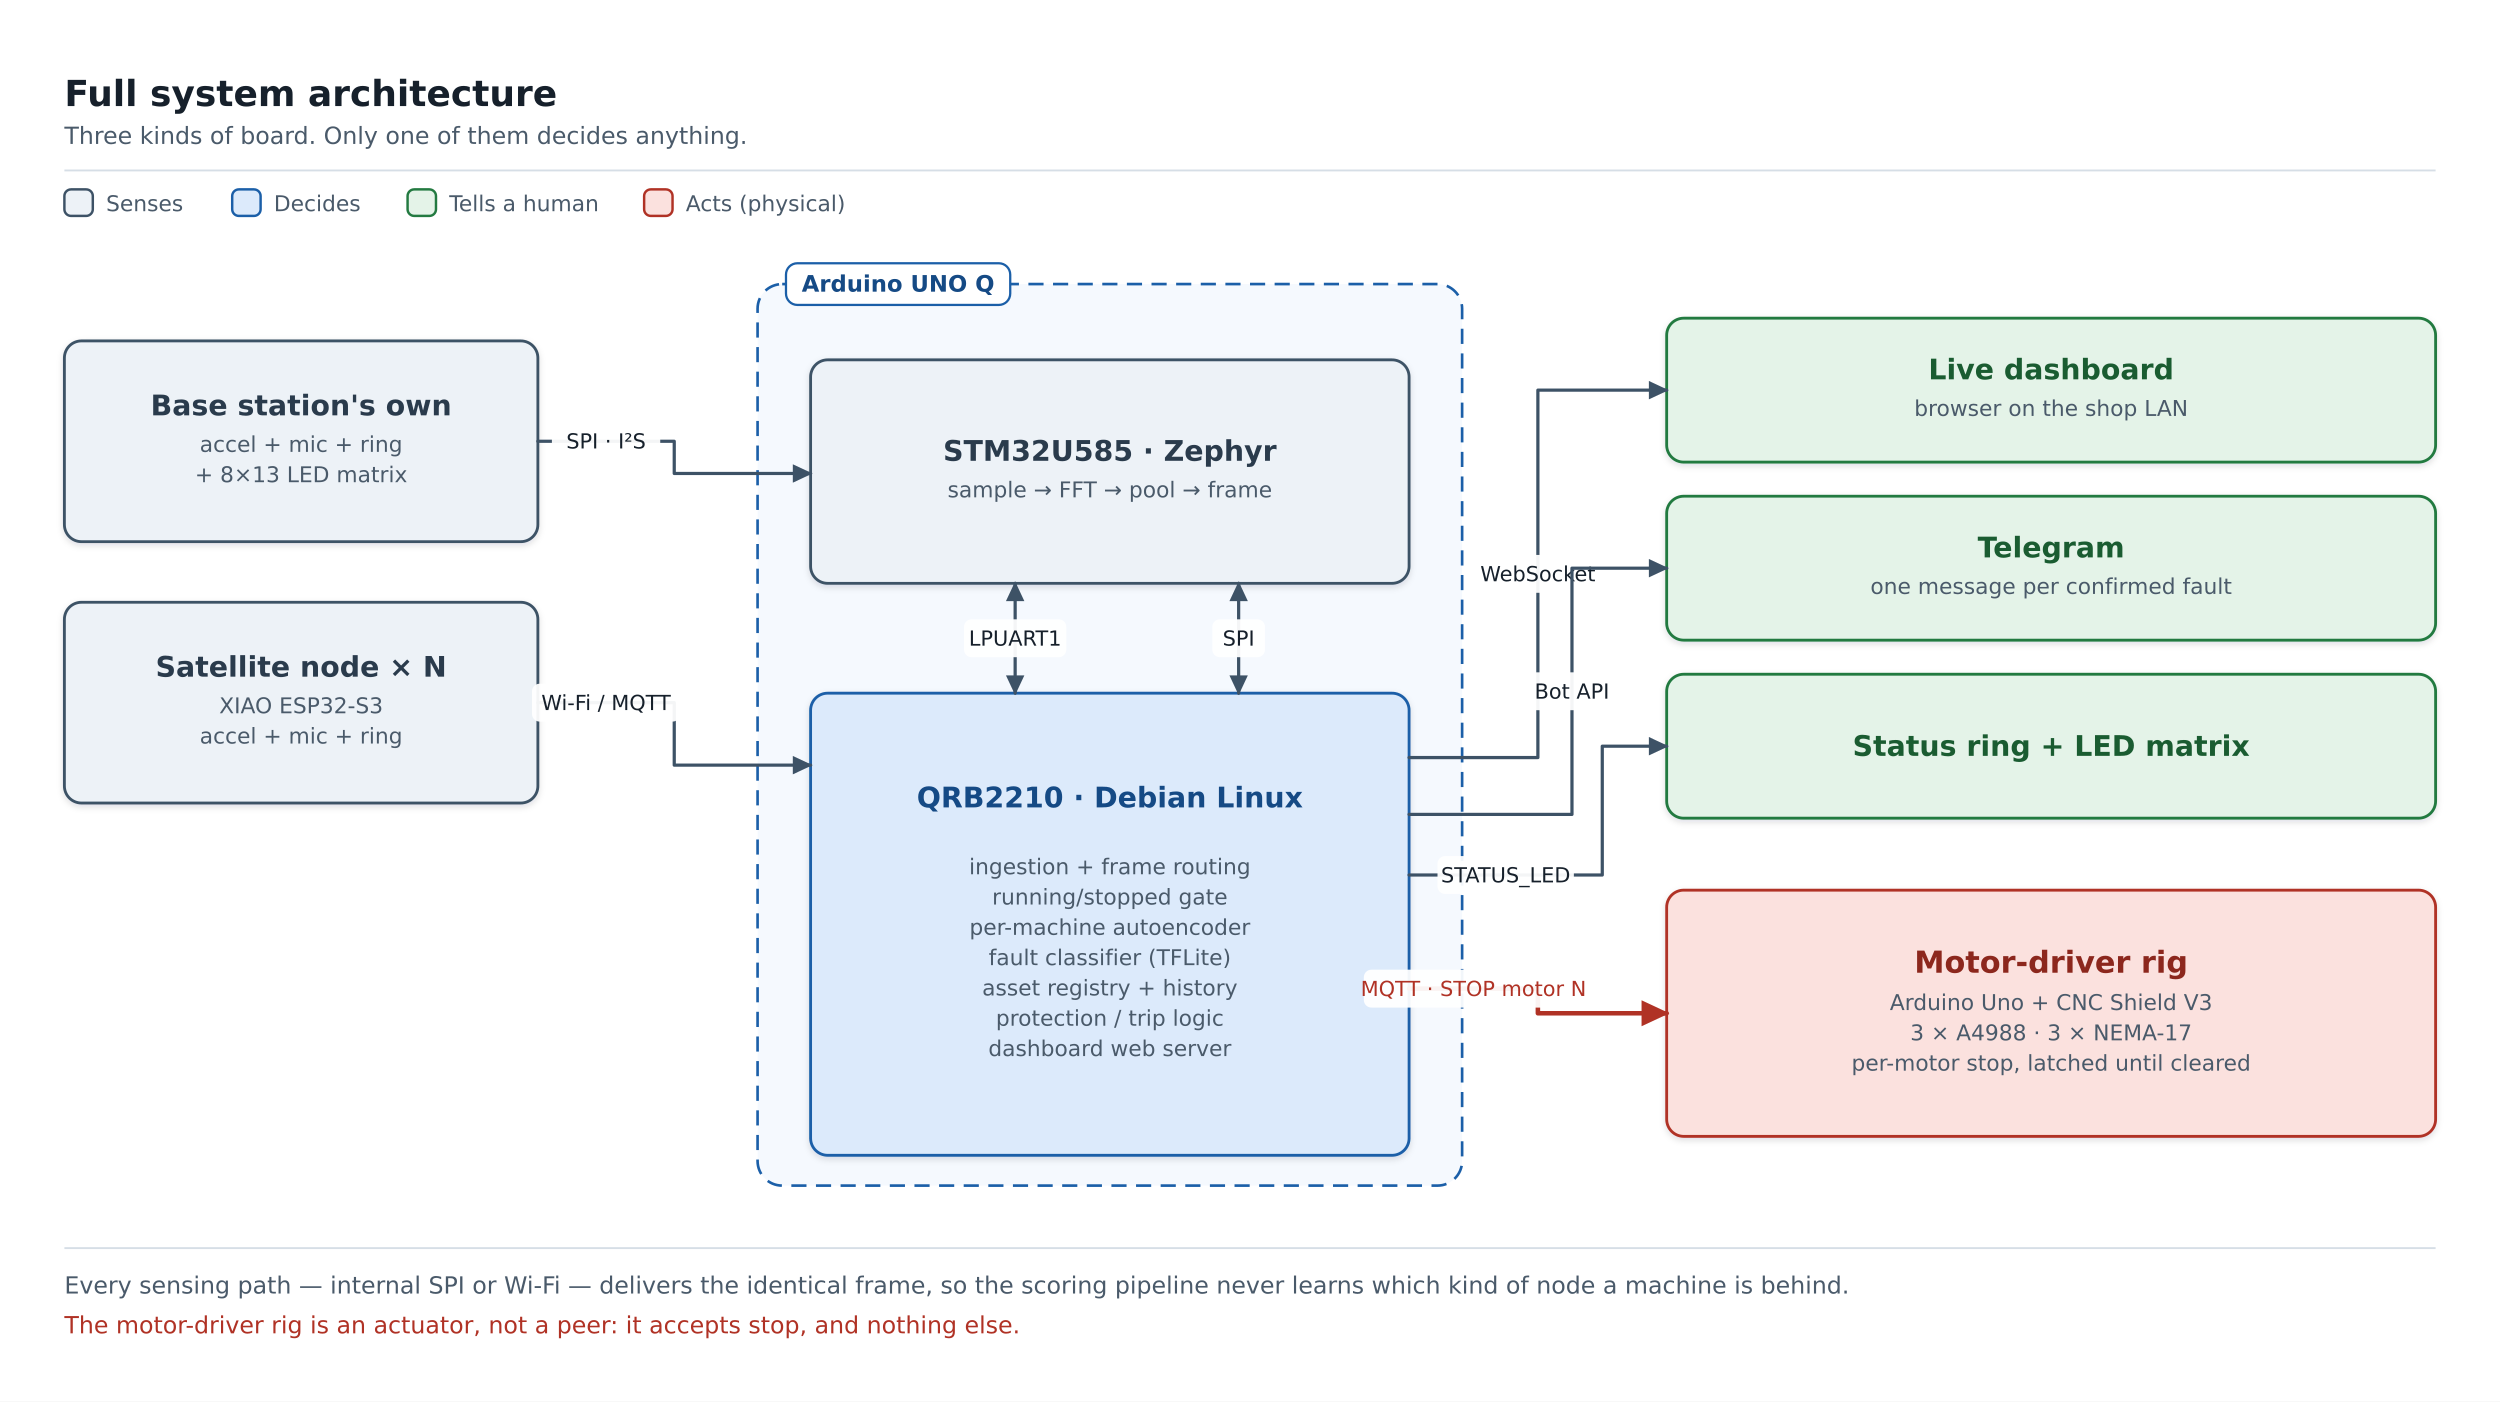
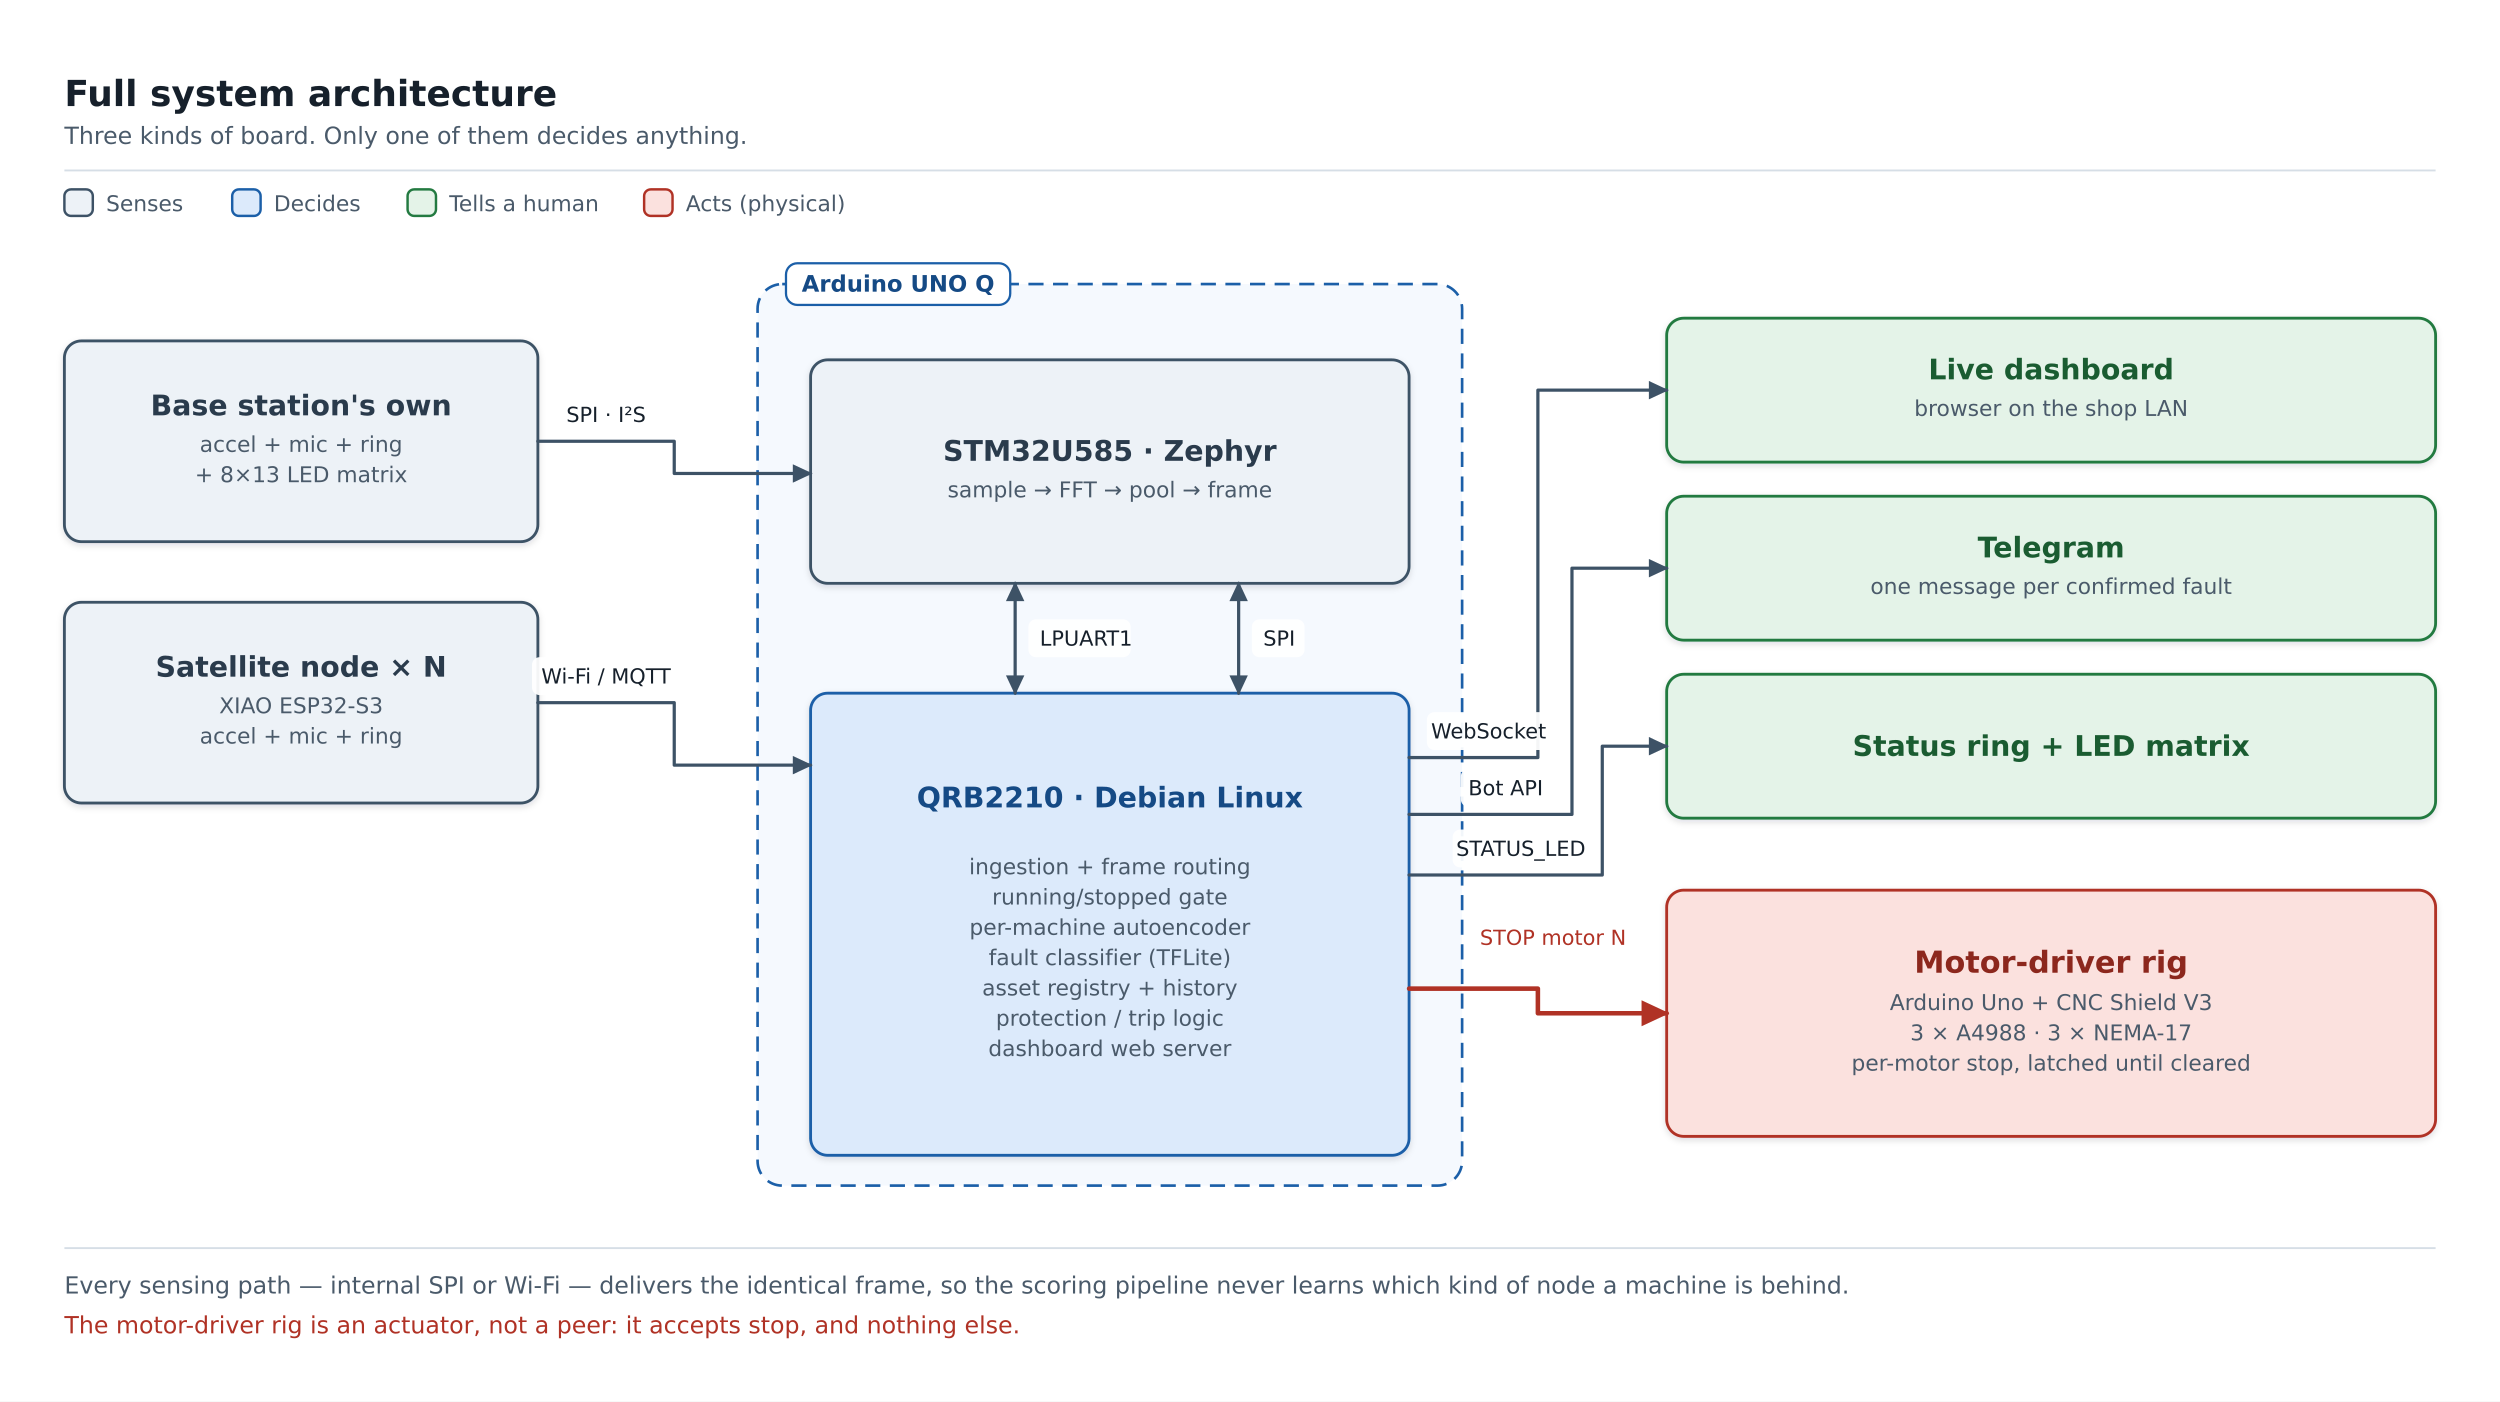
<svg xmlns="http://www.w3.org/2000/svg" width="1320" height="740" viewBox="0 0 1320 740">
  <defs>
    <marker id="arrow" viewBox="0 0 10 10" refX="8.5" refY="5" markerWidth="6.5" markerHeight="6.5" orient="auto-start-reverse">
      <path d="M0,0.6 L9.4,5 L0,9.4 z" fill="#3D5266" />
    </marker>
    <marker id="arrowAct" viewBox="0 0 10 10" refX="8.5" refY="5" markerWidth="6.5" markerHeight="6.5" orient="auto-start-reverse">
      <path d="M0,0.6 L9.4,5 L0,9.4 z" fill="#B03225" />
    </marker>
    <marker id="arrowSoft" viewBox="0 0 10 10" refX="8.5" refY="5" markerWidth="6.5" markerHeight="6.5" orient="auto-start-reverse">
      <path d="M0,0.6 L9.4,5 L0,9.4 z" fill="#8C9AA8" />
    </marker>
    <marker id="arrowTell" viewBox="0 0 10 10" refX="8.5" refY="5" markerWidth="6.5" markerHeight="6.5" orient="auto-start-reverse">
      <path d="M0,0.6 L9.4,5 L0,9.4 z" fill="#237A41" />
    </marker>
    <filter id="softshadow" x="-12%" y="-12%" width="130%" height="140%">
      <feDropShadow dx="0" dy="1.4" stdDeviation="1.6" flood-color="#16202B" flood-opacity="0.13" />
    </filter>
  </defs>
  <rect x="0" y="0" width="1320" height="740" fill="#FFFFFF" />
  <rect x="34.0" y="180.0" width="250.0" height="106.0" rx="9" fill="#EDF2F7" stroke="#3D5266" stroke-width="1.5" filter="url(#softshadow)" />
  <text x="159.0" y="219.3" font-family="DejaVu Sans, Helvetica, Arial, sans-serif" font-size="15" font-weight="bold" font-style="normal" text-anchor="middle" fill="#2A3B4C">Base station's own</text>
  <text x="159.0" y="238.6" font-family="DejaVu Sans, Helvetica, Arial, sans-serif" font-size="11.5" font-weight="normal" font-style="normal" text-anchor="middle" fill="#4A5A6A">accel + mic + ring</text>
  <text x="159.0" y="254.6" font-family="DejaVu Sans, Helvetica, Arial, sans-serif" font-size="11.5" font-weight="normal" font-style="normal" text-anchor="middle" fill="#4A5A6A">+ 8×13 LED matrix</text>
  <rect x="34.0" y="318.0" width="250.0" height="106.0" rx="9" fill="#EDF2F7" stroke="#3D5266" stroke-width="1.5" filter="url(#softshadow)" />
  <text x="159.0" y="357.3" font-family="DejaVu Sans, Helvetica, Arial, sans-serif" font-size="15" font-weight="bold" font-style="normal" text-anchor="middle" fill="#2A3B4C">Satellite node × N</text>
  <text x="159.0" y="376.6" font-family="DejaVu Sans, Helvetica, Arial, sans-serif" font-size="11.5" font-weight="normal" font-style="normal" text-anchor="middle" fill="#4A5A6A">XIAO ESP32-S3</text>
  <text x="159.0" y="392.6" font-family="DejaVu Sans, Helvetica, Arial, sans-serif" font-size="11.5" font-weight="normal" font-style="normal" text-anchor="middle" fill="#4A5A6A">accel + mic + ring</text>
  <rect x="400.0" y="150.0" width="372.0" height="476.0" rx="13" fill="#DCEAFB" fill-opacity="0.30" stroke="#1B5FA8" stroke-width="1.4" stroke-dasharray="8,5" />
  <rect x="415.0" y="139.0" width="118.4" height="22" rx="6" fill="#FFFFFF" stroke="#1B5FA8" stroke-width="1.2" />
  <text x="474.2" y="154.0" font-family="DejaVu Sans, Helvetica, Arial, sans-serif" font-size="12" font-weight="bold" font-style="normal" text-anchor="middle" fill="#154A85">Arduino UNO Q</text>
  <rect x="428.0" y="190.0" width="316.0" height="118.0" rx="9" fill="#EDF2F7" stroke="#3D5266" stroke-width="1.5" filter="url(#softshadow)" />
  <text x="586.0" y="243.3" font-family="DejaVu Sans, Helvetica, Arial, sans-serif" font-size="15" font-weight="bold" font-style="normal" text-anchor="middle" fill="#2A3B4C">STM32U585 · Zephyr</text>
  <text x="586.0" y="262.6" font-family="DejaVu Sans, Helvetica, Arial, sans-serif" font-size="11.5" font-weight="normal" font-style="normal" text-anchor="middle" fill="#4A5A6A">sample → FFT → pool → frame</text>
  <rect x="428.0" y="366.0" width="316.0" height="244.0" rx="9" fill="#DCEAFB" stroke="#1B5FA8" stroke-width="1.5" filter="url(#softshadow)" />
  <text x="586.0" y="426.3" font-family="DejaVu Sans, Helvetica, Arial, sans-serif" font-size="15" font-weight="bold" font-style="normal" text-anchor="middle" fill="#154A85">QRB2210 · Debian Linux</text>
  <text x="586.0" y="445.6" font-family="DejaVu Sans, Helvetica, Arial, sans-serif" font-size="11.5" font-weight="normal" font-style="normal" text-anchor="middle" fill="#4A5A6A" />
  <text x="586.0" y="461.6" font-family="DejaVu Sans, Helvetica, Arial, sans-serif" font-size="11.5" font-weight="normal" font-style="normal" text-anchor="middle" fill="#4A5A6A">ingestion + frame routing</text>
  <text x="586.0" y="477.6" font-family="DejaVu Sans, Helvetica, Arial, sans-serif" font-size="11.5" font-weight="normal" font-style="normal" text-anchor="middle" fill="#4A5A6A">running/stopped gate</text>
  <text x="586.0" y="493.6" font-family="DejaVu Sans, Helvetica, Arial, sans-serif" font-size="11.5" font-weight="normal" font-style="normal" text-anchor="middle" fill="#4A5A6A">per-machine autoencoder</text>
  <text x="586.0" y="509.6" font-family="DejaVu Sans, Helvetica, Arial, sans-serif" font-size="11.5" font-weight="normal" font-style="normal" text-anchor="middle" fill="#4A5A6A">fault classifier (TFLite)</text>
  <text x="586.0" y="525.6" font-family="DejaVu Sans, Helvetica, Arial, sans-serif" font-size="11.5" font-weight="normal" font-style="normal" text-anchor="middle" fill="#4A5A6A">asset registry + history</text>
  <text x="586.0" y="541.6" font-family="DejaVu Sans, Helvetica, Arial, sans-serif" font-size="11.5" font-weight="normal" font-style="normal" text-anchor="middle" fill="#4A5A6A">protection / trip logic</text>
  <text x="586.0" y="557.6" font-family="DejaVu Sans, Helvetica, Arial, sans-serif" font-size="11.5" font-weight="normal" font-style="normal" text-anchor="middle" fill="#4A5A6A">dashboard web server</text>
  <path d="M284.0,233.0 L356.0,233.0 L356.0,250.0 L428.0,250.0" fill="none" stroke="#3D5266" stroke-width="1.7" stroke-linejoin="round" stroke-linecap="round" marker-end="url(#arrow)" />
-   <rect x="291.4" y="223.0" width="57.2" height="20.0" rx="4" fill="#FFFFFF" opacity="0.94" />
-   <text x="320.0" y="236.8" font-family="DejaVu Sans, Helvetica, Arial, sans-serif" font-size="11" font-weight="normal" font-style="normal" text-anchor="middle" fill="#16202B">SPI · I²S</text>
+   <rect x="291.4" y="209.0" width="57.2" height="20.0" rx="4" fill="#FFFFFF" opacity="0.94" />
+   <text x="320.0" y="222.8" font-family="DejaVu Sans, Helvetica, Arial, sans-serif" font-size="11" font-weight="normal" font-style="normal" text-anchor="middle" fill="#16202B">SPI · I²S</text>
  <path d="M284.0,371.0 L356.0,371.0 L356.0,404.0 L428.0,404.0" fill="none" stroke="#3D5266" stroke-width="1.7" stroke-linejoin="round" stroke-linecap="round" marker-end="url(#arrow)" />
-   <rect x="280.9" y="361.0" width="78.2" height="20.0" rx="4" fill="#FFFFFF" opacity="0.94" />
-   <text x="320.0" y="374.9" font-family="DejaVu Sans, Helvetica, Arial, sans-serif" font-size="11" font-weight="normal" font-style="normal" text-anchor="middle" fill="#16202B">Wi-Fi / MQTT</text>
+   <rect x="280.9" y="347.0" width="78.2" height="20.0" rx="4" fill="#FFFFFF" opacity="0.94" />
+   <text x="320.0" y="360.9" font-family="DejaVu Sans, Helvetica, Arial, sans-serif" font-size="11" font-weight="normal" font-style="normal" text-anchor="middle" fill="#16202B">Wi-Fi / MQTT</text>
  <path d="M536.0,308.0 L536.0,366.0" fill="none" stroke="#3D5266" stroke-width="1.7" stroke-linejoin="round" stroke-linecap="round" marker-start="url(#arrow)" marker-end="url(#arrow)" />
-   <rect x="509.0" y="327.0" width="54.0" height="20.0" rx="4" fill="#FFFFFF" opacity="0.94" />
-   <text x="536.0" y="340.9" font-family="DejaVu Sans, Helvetica, Arial, sans-serif" font-size="11" font-weight="normal" font-style="normal" text-anchor="middle" fill="#16202B">LPUART1</text>
+   <rect x="543.0" y="327.0" width="54.0" height="20.0" rx="4" fill="#FFFFFF" opacity="0.94" />
+   <text x="549.0" y="340.9" font-family="DejaVu Sans, Helvetica, Arial, sans-serif" font-size="11" font-weight="normal" font-style="normal" text-anchor="start" fill="#16202B">LPUART1</text>
  <path d="M654.0,308.0 L654.0,366.0" fill="none" stroke="#3D5266" stroke-width="1.7" stroke-linejoin="round" stroke-linecap="round" marker-start="url(#arrow)" marker-end="url(#arrow)" />
-   <rect x="640.1" y="327.0" width="27.8" height="20.0" rx="4" fill="#FFFFFF" opacity="0.94" />
-   <text x="654.0" y="340.9" font-family="DejaVu Sans, Helvetica, Arial, sans-serif" font-size="11" font-weight="normal" font-style="normal" text-anchor="middle" fill="#16202B">SPI</text>
+   <rect x="661.0" y="327.0" width="27.8" height="20.0" rx="4" fill="#FFFFFF" opacity="0.94" />
+   <text x="667.0" y="340.9" font-family="DejaVu Sans, Helvetica, Arial, sans-serif" font-size="11" font-weight="normal" font-style="normal" text-anchor="start" fill="#16202B">SPI</text>
  <rect x="880.0" y="168.0" width="406.0" height="76.0" rx="9" fill="#E4F3E8" stroke="#237A41" stroke-width="1.5" filter="url(#softshadow)" />
  <text x="1083.0" y="200.3" font-family="DejaVu Sans, Helvetica, Arial, sans-serif" font-size="15" font-weight="bold" font-style="normal" text-anchor="middle" fill="#1A5C31">Live dashboard</text>
  <text x="1083.0" y="219.6" font-family="DejaVu Sans, Helvetica, Arial, sans-serif" font-size="11.5" font-weight="normal" font-style="normal" text-anchor="middle" fill="#4A5A6A">browser on the shop LAN</text>
  <rect x="880.0" y="262.0" width="406.0" height="76.0" rx="9" fill="#E4F3E8" stroke="#237A41" stroke-width="1.5" filter="url(#softshadow)" />
  <text x="1083.0" y="294.3" font-family="DejaVu Sans, Helvetica, Arial, sans-serif" font-size="15" font-weight="bold" font-style="normal" text-anchor="middle" fill="#1A5C31">Telegram</text>
  <text x="1083.0" y="313.6" font-family="DejaVu Sans, Helvetica, Arial, sans-serif" font-size="11.5" font-weight="normal" font-style="normal" text-anchor="middle" fill="#4A5A6A">one message per confirmed fault</text>
  <rect x="880.0" y="356.0" width="406.0" height="76.0" rx="9" fill="#E4F3E8" stroke="#237A41" stroke-width="1.5" filter="url(#softshadow)" />
  <text x="1083.0" y="399.1" font-family="DejaVu Sans, Helvetica, Arial, sans-serif" font-size="15" font-weight="bold" font-style="normal" text-anchor="middle" fill="#1A5C31">Status ring + LED matrix</text>
  <rect x="880.0" y="470.0" width="406.0" height="130.0" rx="9" fill="#FBE1DE" stroke="#B03225" stroke-width="1.5" filter="url(#softshadow)" />
  <text x="1083.0" y="513.6" font-family="DejaVu Sans, Helvetica, Arial, sans-serif" font-size="16" font-weight="bold" font-style="normal" text-anchor="middle" fill="#8C271D">Motor-driver rig</text>
  <text x="1083.0" y="533.3" font-family="DejaVu Sans, Helvetica, Arial, sans-serif" font-size="11.5" font-weight="normal" font-style="normal" text-anchor="middle" fill="#4A5A6A">Arduino Uno + CNC Shield V3</text>
  <text x="1083.0" y="549.3" font-family="DejaVu Sans, Helvetica, Arial, sans-serif" font-size="11.5" font-weight="normal" font-style="normal" text-anchor="middle" fill="#4A5A6A">3 × A4988 · 3 × NEMA-17</text>
  <text x="1083.0" y="565.3" font-family="DejaVu Sans, Helvetica, Arial, sans-serif" font-size="11.5" font-weight="normal" font-style="normal" text-anchor="middle" fill="#4A5A6A">per-motor stop, latched until cleared</text>
  <path d="M744.0,400.0 L812.0,400.0 L812.0,206.0 L880.0,206.0" fill="none" stroke="#3D5266" stroke-width="1.7" stroke-linejoin="round" stroke-linecap="round" marker-end="url(#arrow)" />
-   <rect x="779.4" y="293.0" width="65.3" height="20.0" rx="4" fill="#FFFFFF" opacity="0.94" />
-   <text x="812.0" y="306.9" font-family="DejaVu Sans, Helvetica, Arial, sans-serif" font-size="11" font-weight="normal" font-style="normal" text-anchor="middle" fill="#16202B">WebSocket</text>
+   <rect x="753.4" y="376.0" width="65.3" height="20.0" rx="4" fill="#FFFFFF" opacity="0.94" />
+   <text x="786.0" y="389.9" font-family="DejaVu Sans, Helvetica, Arial, sans-serif" font-size="11" font-weight="normal" font-style="normal" text-anchor="middle" fill="#16202B">WebSocket</text>
  <path d="M744.0,430.0 L830.0,430.0 L830.0,300.0 L880.0,300.0" fill="none" stroke="#3D5266" stroke-width="1.7" stroke-linejoin="round" stroke-linecap="round" marker-end="url(#arrow)" />
-   <rect x="806.3" y="355.0" width="47.4" height="20.0" rx="4" fill="#FFFFFF" opacity="0.94" />
-   <text x="830.0" y="368.9" font-family="DejaVu Sans, Helvetica, Arial, sans-serif" font-size="11" font-weight="normal" font-style="normal" text-anchor="middle" fill="#16202B">Bot API</text>
+   <rect x="771.3" y="406.0" width="47.4" height="20.0" rx="4" fill="#FFFFFF" opacity="0.94" />
+   <text x="795.0" y="419.9" font-family="DejaVu Sans, Helvetica, Arial, sans-serif" font-size="11" font-weight="normal" font-style="normal" text-anchor="middle" fill="#16202B">Bot API</text>
  <path d="M744.0,462.0 L846.0,462.0 L846.0,394.0 L880.0,394.0" fill="none" stroke="#3D5266" stroke-width="1.7" stroke-linejoin="round" stroke-linecap="round" marker-end="url(#arrow)" />
-   <rect x="759.0" y="452.0" width="72.0" height="20.0" rx="4" fill="#FFFFFF" opacity="0.94" />
-   <text x="795.0" y="465.9" font-family="DejaVu Sans, Helvetica, Arial, sans-serif" font-size="11" font-weight="normal" font-style="normal" text-anchor="middle" fill="#16202B">STATUS_LED</text>
+   <rect x="767.0" y="438.0" width="72.0" height="20.0" rx="4" fill="#FFFFFF" opacity="0.94" />
+   <text x="803.0" y="451.9" font-family="DejaVu Sans, Helvetica, Arial, sans-serif" font-size="11" font-weight="normal" font-style="normal" text-anchor="middle" fill="#16202B">STATUS_LED</text>
  <path d="M744.0,522.0 L812.0,522.0 L812.0,535.0 L880.0,535.0" fill="none" stroke="#B03225" stroke-width="2.4" stroke-linejoin="round" stroke-linecap="round" marker-end="url(#arrowAct)" />
-   <rect x="720.1" y="512.0" width="115.8" height="20.0" rx="4" fill="#FFFFFF" opacity="0.94" />
-   <text x="778.0" y="525.9" font-family="DejaVu Sans, Helvetica, Arial, sans-serif" font-size="11" font-weight="normal" font-style="normal" text-anchor="middle" fill="#B03225">MQTT · STOP motor N</text>
+   <rect x="781.7" y="485.0" width="76.7" height="20.0" rx="4" fill="#FFFFFF" opacity="0.94" />
+   <text x="820.0" y="498.9" font-family="DejaVu Sans, Helvetica, Arial, sans-serif" font-size="11" font-weight="normal" font-style="normal" text-anchor="middle" fill="#B03225">STOP motor N</text>
  <line x1="34.0" y1="90.0" x2="1286.0" y2="90.0" stroke="#D6DEE6" stroke-width="1" />
  <rect x="34.0" y="100.0" width="15" height="14" rx="3.5" fill="#EDF2F7" stroke="#3D5266" stroke-width="1.3" />
  <text x="56.0" y="111.5" font-family="DejaVu Sans, Helvetica, Arial, sans-serif" font-size="11.5" font-weight="normal" font-style="normal" text-anchor="start" fill="#4A5A6A">Senses</text>
  <rect x="122.6" y="100.0" width="15" height="14" rx="3.5" fill="#DCEAFB" stroke="#1B5FA8" stroke-width="1.3" />
  <text x="144.6" y="111.5" font-family="DejaVu Sans, Helvetica, Arial, sans-serif" font-size="11.5" font-weight="normal" font-style="normal" text-anchor="start" fill="#4A5A6A">Decides</text>
  <rect x="215.2" y="100.0" width="15" height="14" rx="3.5" fill="#E4F3E8" stroke="#237A41" stroke-width="1.3" />
  <text x="237.2" y="111.5" font-family="DejaVu Sans, Helvetica, Arial, sans-serif" font-size="11.5" font-weight="normal" font-style="normal" text-anchor="start" fill="#4A5A6A">Tells a human</text>
  <rect x="340.1" y="100.0" width="15" height="14" rx="3.5" fill="#FBE1DE" stroke="#B03225" stroke-width="1.3" />
  <text x="362.1" y="111.5" font-family="DejaVu Sans, Helvetica, Arial, sans-serif" font-size="11.5" font-weight="normal" font-style="normal" text-anchor="start" fill="#4A5A6A">Acts (physical)</text>
  <text x="34.0" y="56.0" font-family="DejaVu Sans, Helvetica, Arial, sans-serif" font-size="19" font-weight="bold" font-style="normal" text-anchor="start" fill="#16202B">Full system architecture</text>
  <text x="34.0" y="76.0" font-family="DejaVu Sans, Helvetica, Arial, sans-serif" font-size="12.5" font-weight="normal" font-style="normal" text-anchor="start" fill="#4A5A6A">Three kinds of board. Only one of them decides anything.</text>
  <line x1="34.0" y1="659.0" x2="1286.0" y2="659.0" stroke="#D6DEE6" stroke-width="1" />
  <text x="34.0" y="683.0" font-family="DejaVu Sans, Helvetica, Arial, sans-serif" font-size="12.5" font-weight="normal" font-style="normal" text-anchor="start" fill="#4A5A6A">Every sensing path — internal SPI or Wi-Fi — delivers the identical frame, so the scoring pipeline never learns which kind of node a machine is behind.</text>
  <text x="34.0" y="704.0" font-family="DejaVu Sans, Helvetica, Arial, sans-serif" font-size="12.5" font-weight="normal" font-style="normal" text-anchor="start" fill="#B03225">The motor-driver rig is an actuator, not a peer: it accepts stop, and nothing else.</text>
</svg>
